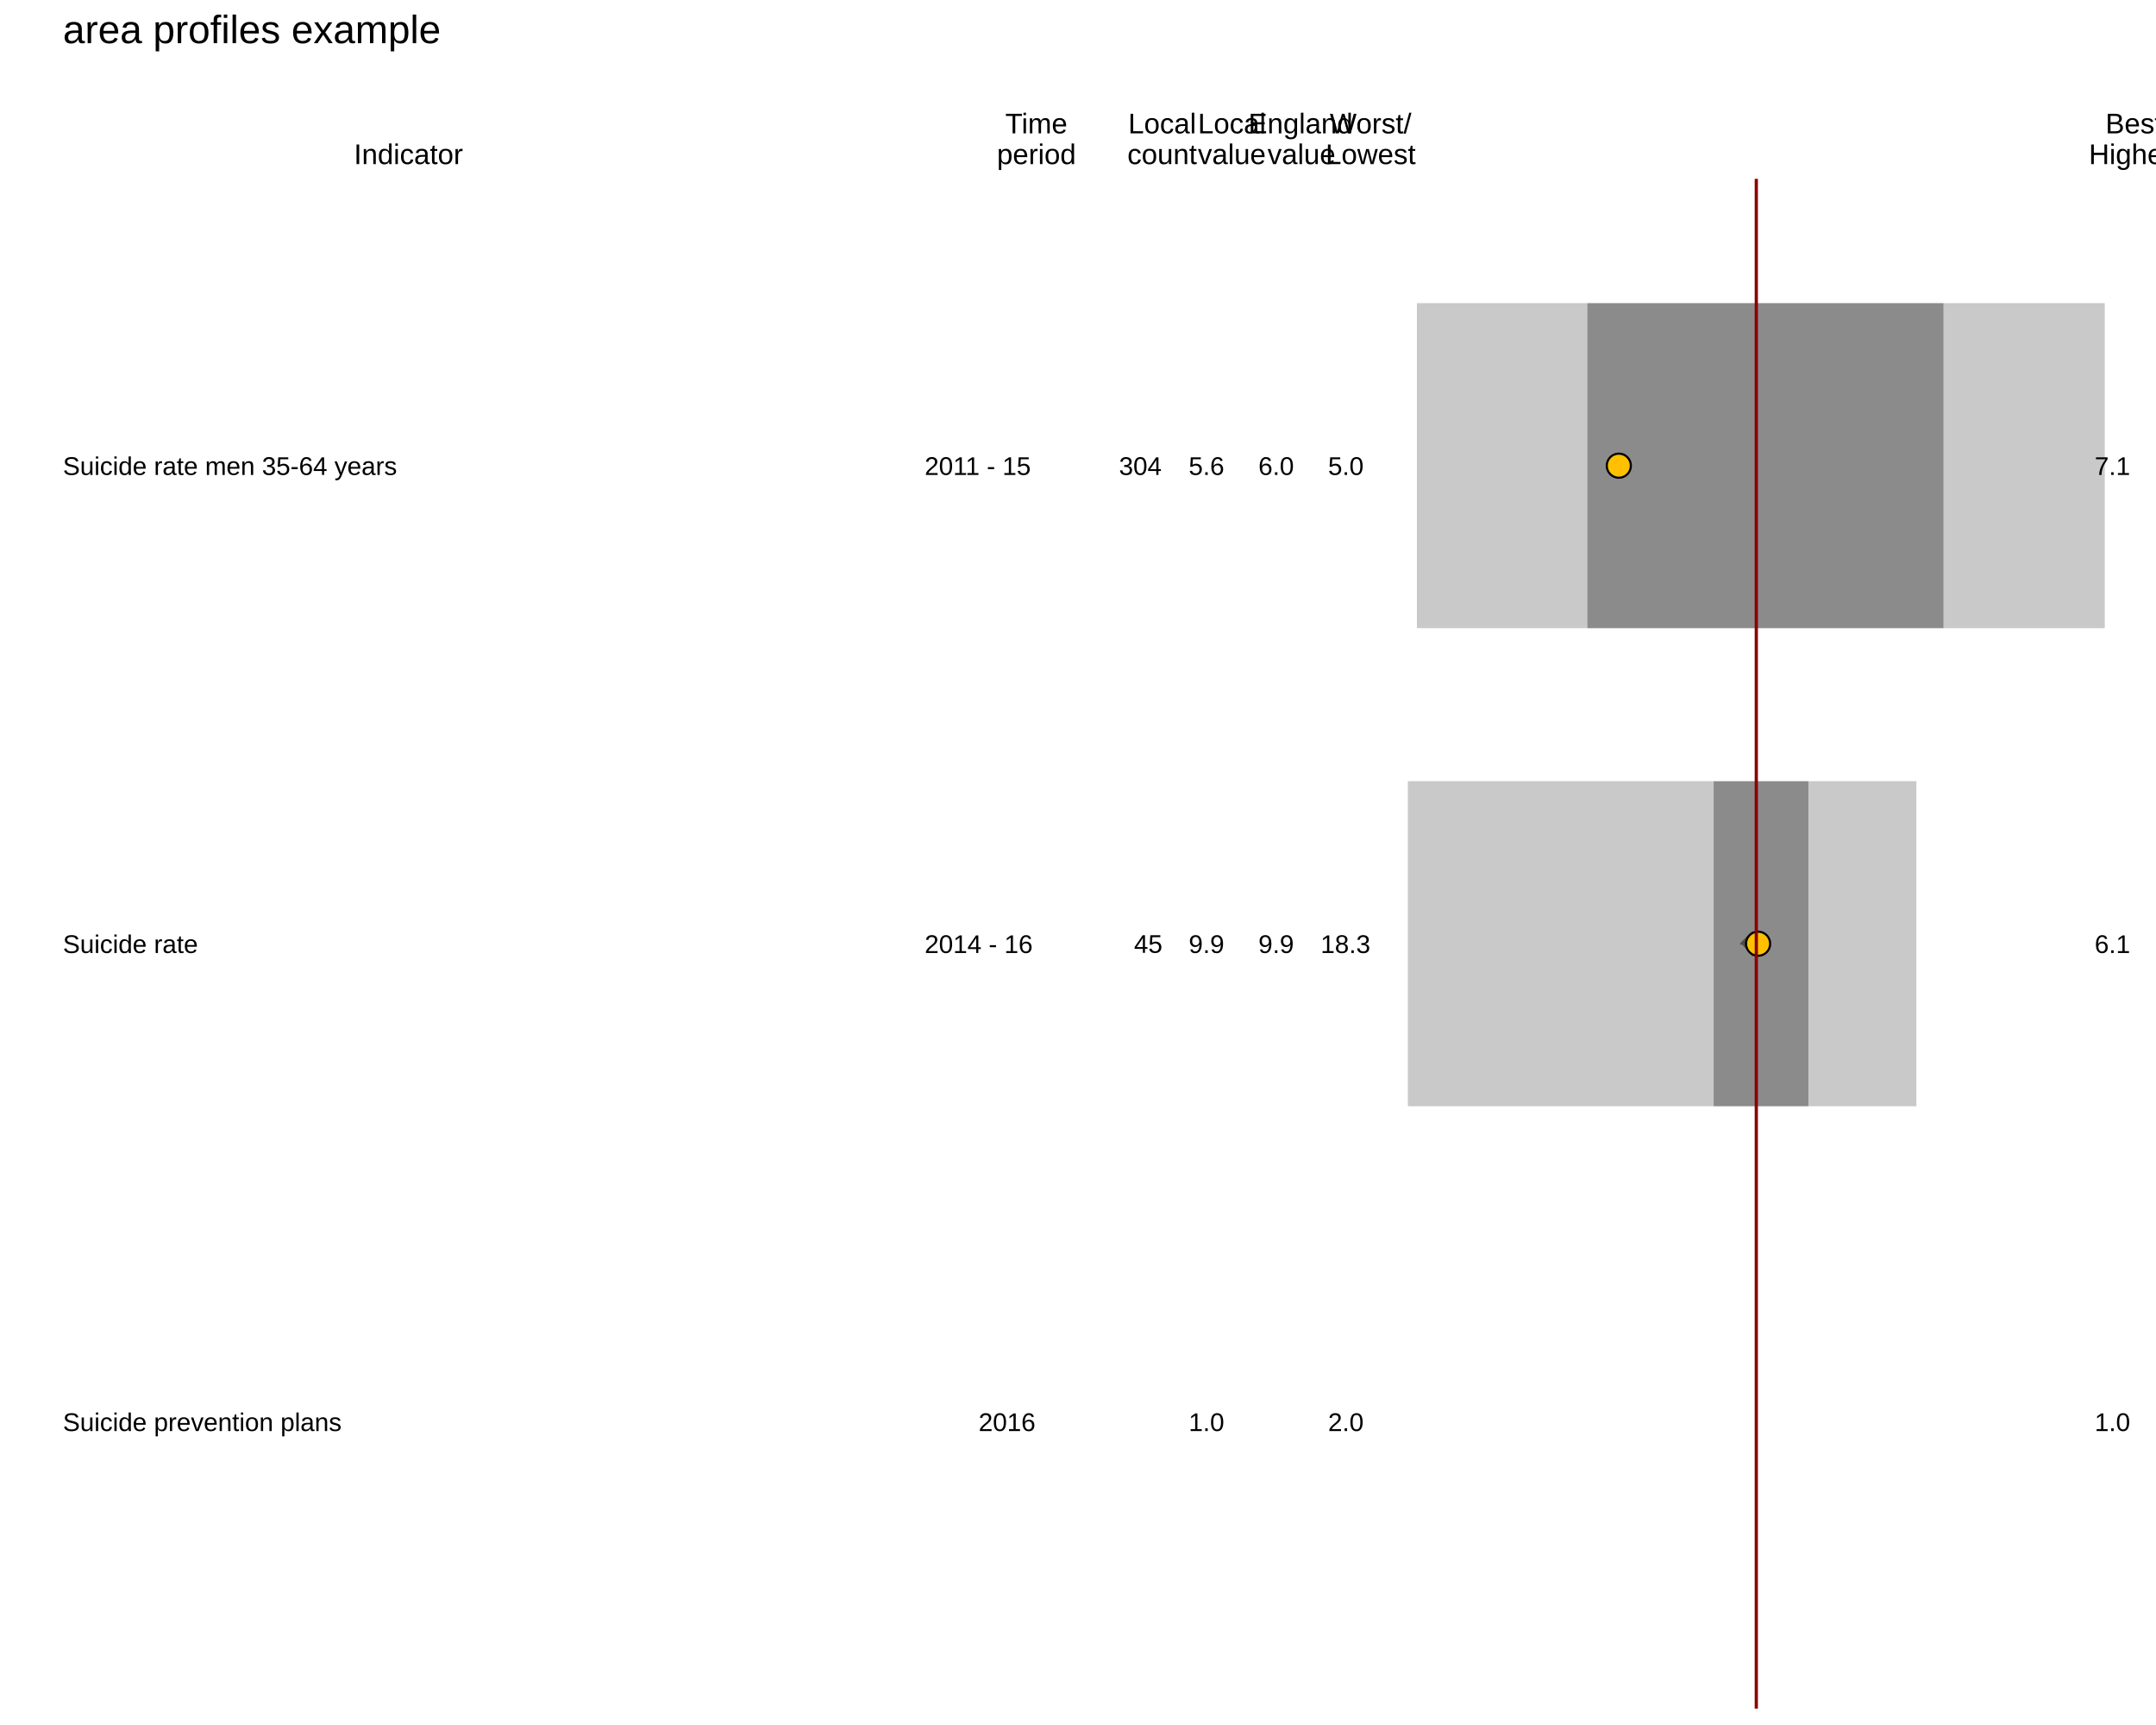
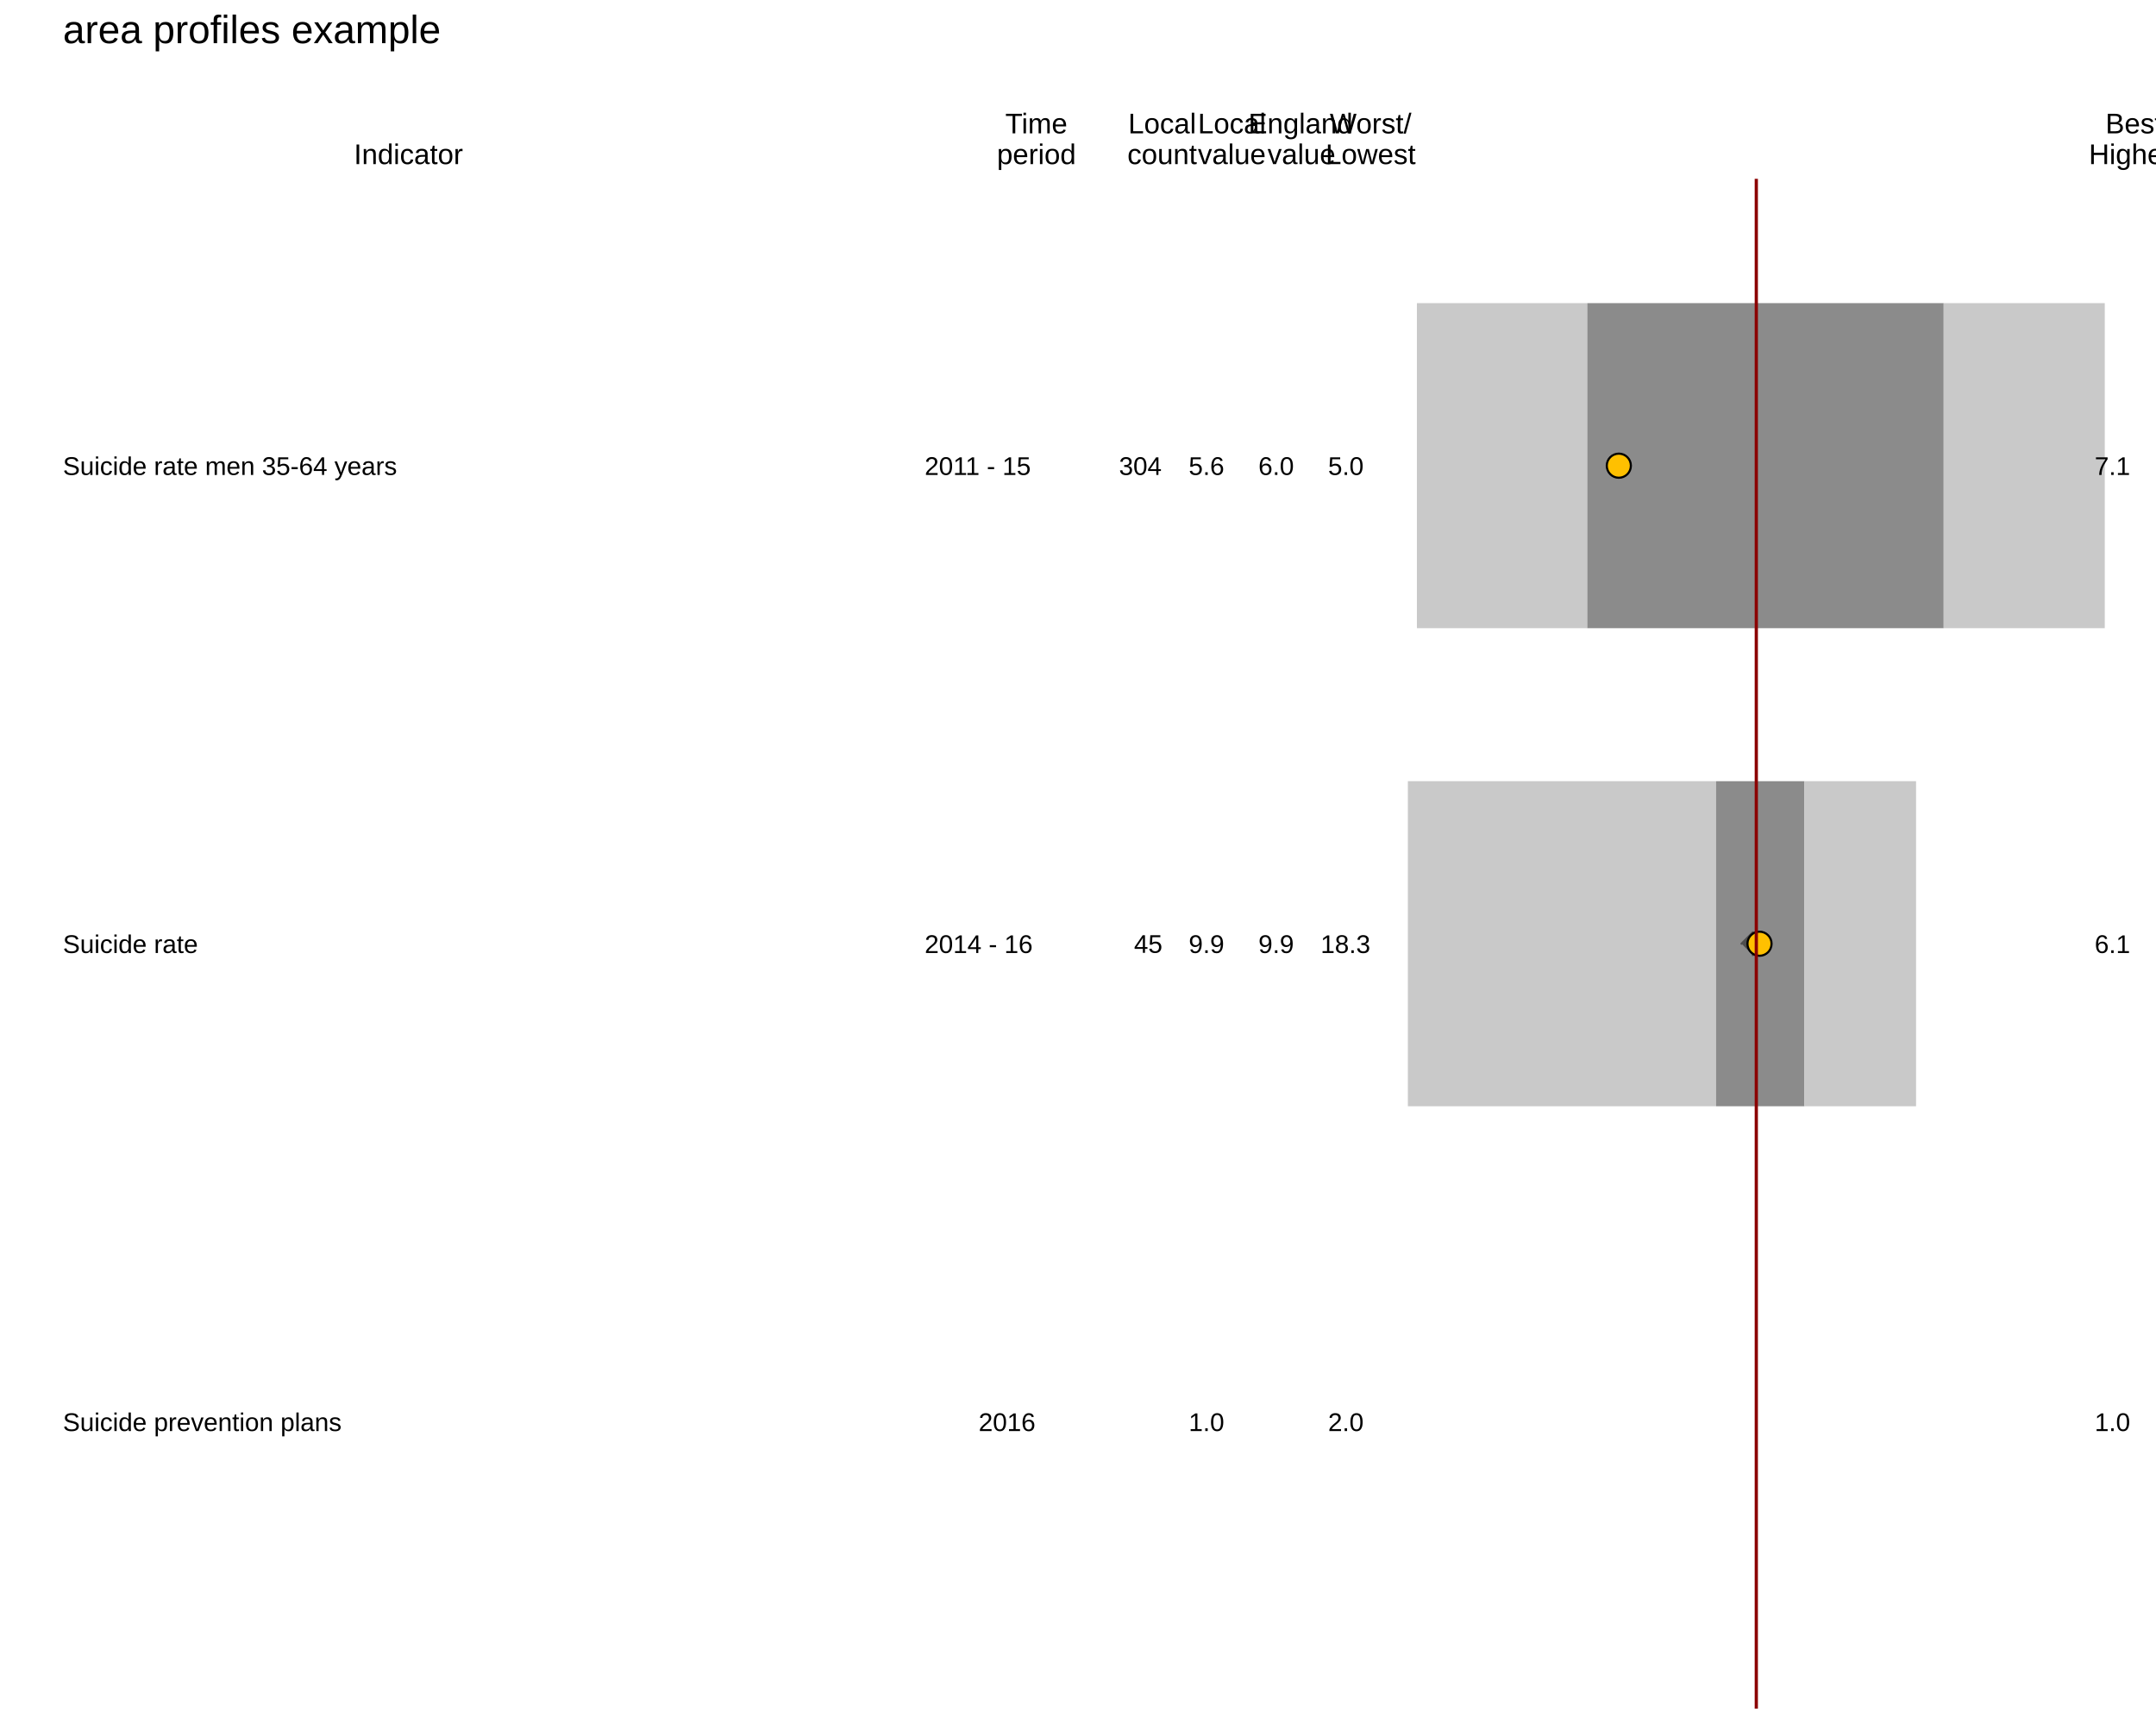
<svg xmlns="http://www.w3.org/2000/svg" viewBox="0 0 720.00 576.00">
  <defs>
    <style type="text/css">
    line, polyline, path, rect, circle {
      fill: none;
      stroke: #000000;
      stroke-linecap: round;
      stroke-linejoin: round;
      stroke-miterlimit: 10.00;
    }
  </style>
  </defs>
  <rect width="100%" height="100%" style="stroke: none; fill: #FFFFFF;" />
  <defs>
    <clipPath id="cpMjEuMDA1OHw3MTQuNTIxfDU3MC41MjF8NTkuNzIyNg==">
      <rect x="21.01" y="59.72" width="693.51" height="510.80" />
    </clipPath>
  </defs>
  <rect x="470.16" y="260.85" width="0.00" height="108.54" style="stroke-width: 1.07; stroke: none; stroke-linecap: butt; fill: #FFFFFF;" clip-path="url(#cpMjEuMDA1OHw3MTQuNTIxfDU3MC41MjF8NTkuNzIyNg==)" />
-   <rect x="470.16" y="260.85" width="102.11" height="108.54" style="stroke-width: 1.07; stroke: none; stroke-linecap: butt; fill: #C9C9C9;" clip-path="url(#cpMjEuMDA1OHw3MTQuNTIxfDU3MC41MjF8NTkuNzIyNg==)" />
-   <rect x="572.27" y="260.85" width="31.70" height="108.54" style="stroke-width: 1.07; stroke: none; stroke-linecap: butt; fill: #8B8B8B;" clip-path="url(#cpMjEuMDA1OHw3MTQuNTIxfDU3MC41MjF8NTkuNzIyNg==)" />
-   <rect x="603.98" y="260.85" width="36.01" height="108.54" style="stroke-width: 1.07; stroke: none; stroke-linecap: butt; fill: #C9C9C9;" clip-path="url(#cpMjEuMDA1OHw3MTQuNTIxfDU3MC41MjF8NTkuNzIyNg==)" />
+   <rect x="470.16" y="260.85" width="102.91" height="108.54" style="stroke-width: 1.07; stroke: none; stroke-linecap: butt; fill: #C9C9C9;" clip-path="url(#cpMjEuMDA1OHw3MTQuNTIxfDU3MC41MjF8NTkuNzIyNg==)" />
+   <rect x="573.07" y="260.85" width="29.54" height="108.54" style="stroke-width: 1.07; stroke: none; stroke-linecap: butt; fill: #8B8B8B;" clip-path="url(#cpMjEuMDA1OHw3MTQuNTIxfDU3MC41MjF8NTkuNzIyNg==)" />
+   <rect x="602.61" y="260.85" width="37.26" height="108.54" style="stroke-width: 1.07; stroke: none; stroke-linecap: butt; fill: #C9C9C9;" clip-path="url(#cpMjEuMDA1OHw3MTQuNTIxfDU3MC41MjF8NTkuNzIyNg==)" />
  <rect x="470.16" y="101.22" width="3.02" height="108.54" style="stroke-width: 1.07; stroke: none; stroke-linecap: butt; fill: #FFFFFF;" clip-path="url(#cpMjEuMDA1OHw3MTQuNTIxfDU3MC41MjF8NTkuNzIyNg==)" />
  <rect x="473.18" y="101.22" width="56.89" height="108.54" style="stroke-width: 1.07; stroke: none; stroke-linecap: butt; fill: #C9C9C9;" clip-path="url(#cpMjEuMDA1OHw3MTQuNTIxfDU3MC41MjF8NTkuNzIyNg==)" />
  <rect x="530.07" y="101.22" width="119.02" height="108.54" style="stroke-width: 1.07; stroke: none; stroke-linecap: butt; fill: #8B8B8B;" clip-path="url(#cpMjEuMDA1OHw3MTQuNTIxfDU3MC41MjF8NTkuNzIyNg==)" />
  <rect x="649.10" y="101.22" width="53.79" height="108.54" style="stroke-width: 1.07; stroke: none; stroke-linecap: butt; fill: #C9C9C9;" clip-path="url(#cpMjEuMDA1OHw3MTQuNTIxfDU3MC41MjF8NTkuNzIyNg==)" />
-   <polyline points="585.25,318.91 589.03,315.12 585.25,311.33 581.46,315.12 " style="stroke-width: 0.71; stroke: #4D4D4D; fill: #4D4D4D;" clip-path="url(#cpMjEuMDA1OHw3MTQuNTIxfDU3MC41MjF8NTkuNzIyNg==)" />
+   <polyline points="585.36,318.91 589.15,315.12 585.36,311.33 581.58,315.12 " style="stroke-width: 0.71; stroke: #4D4D4D; fill: #4D4D4D;" clip-path="url(#cpMjEuMDA1OHw3MTQuNTIxfDU3MC41MjF8NTkuNzIyNg==)" />
  <polyline points="540.61,159.28 544.39,155.50 540.61,151.71 536.82,155.50 " style="stroke-width: 0.71; stroke: #4D4D4D; fill: #4D4D4D;" clip-path="url(#cpMjEuMDA1OHw3MTQuNTIxfDU3MC41MjF8NTkuNzIyNg==)" />
-   <circle cx="587.12" cy="315.12" r="3.02pt" style="stroke-width: 0.71; fill: #FFC000;" clip-path="url(#cpMjEuMDA1OHw3MTQuNTIxfDU3MC41MjF8NTkuNzIyNg==)" />
+   <circle cx="587.59" cy="315.12" r="3.02pt" style="stroke-width: 0.71; fill: #FFC000;" clip-path="url(#cpMjEuMDA1OHw3MTQuNTIxfDU3MC41MjF8NTkuNzIyNg==)" />
  <circle cx="540.61" cy="155.50" r="3.02pt" style="stroke-width: 0.71; fill: #FFC000;" clip-path="url(#cpMjEuMDA1OHw3MTQuNTIxfDU3MC41MjF8NTkuNzIyNg==)" />
  <line x1="586.52" y1="570.52" x2="586.52" y2="59.72" style="stroke-width: 1.07; stroke: #8B0000; stroke-linecap: butt;" clip-path="url(#cpMjEuMDA1OHw3MTQuNTIxfDU3MC41MjF8NTkuNzIyNg==)" />
  <g clip-path="url(#cpMjEuMDA1OHw3MTQuNTIxfDU3MC41MjF8NTkuNzIyNg==)">
    <text x="699.51" y="477.84" style="font-size: 8.54px; font-family: Liberation Sans;" textLength="15.01px" lengthAdjust="spacingAndGlyphs">1.0 </text>
  </g>
  <g clip-path="url(#cpMjEuMDA1OHw3MTQuNTIxfDU3MC41MjF8NTkuNzIyNg==)">
    <text x="443.51" y="477.84" style="font-size: 8.54px; font-family: Liberation Sans;" textLength="15.01px" lengthAdjust="spacingAndGlyphs">2.0 </text>
  </g>
  <g clip-path="url(#cpMjEuMDA1OHw3MTQuNTIxfDU3MC41MjF8NTkuNzIyNg==)">
    <text x="699.51" y="318.22" style="font-size: 8.54px; font-family: Liberation Sans;" textLength="15.01px" lengthAdjust="spacingAndGlyphs">6.1 </text>
  </g>
  <g clip-path="url(#cpMjEuMDA1OHw3MTQuNTIxfDU3MC41MjF8NTkuNzIyNg==)">
    <text x="441.01" y="318.22" style="font-size: 8.54px; font-family: Liberation Sans;" textLength="17.52px" lengthAdjust="spacingAndGlyphs">18.3</text>
  </g>
  <g clip-path="url(#cpMjEuMDA1OHw3MTQuNTIxfDU3MC41MjF8NTkuNzIyNg==)">
    <text x="699.51" y="158.59" style="font-size: 8.54px; font-family: Liberation Sans;" textLength="15.01px" lengthAdjust="spacingAndGlyphs">7.1 </text>
  </g>
  <g clip-path="url(#cpMjEuMDA1OHw3MTQuNTIxfDU3MC41MjF8NTkuNzIyNg==)">
    <text x="443.51" y="158.59" style="font-size: 8.54px; font-family: Liberation Sans;" textLength="15.01px" lengthAdjust="spacingAndGlyphs">5.0 </text>
  </g>
  <g clip-path="url(#cpMjEuMDA1OHw3MTQuNTIxfDU3MC41MjF8NTkuNzIyNg==)">
    <text x="420.24" y="318.22" style="font-size: 8.54px; font-family: Liberation Sans;" textLength="15.01px" lengthAdjust="spacingAndGlyphs">9.9 </text>
  </g>
  <g clip-path="url(#cpMjEuMDA1OHw3MTQuNTIxfDU3MC41MjF8NTkuNzIyNg==)">
    <text x="420.24" y="158.59" style="font-size: 8.54px; font-family: Liberation Sans;" textLength="15.01px" lengthAdjust="spacingAndGlyphs">6.0 </text>
  </g>
  <g clip-path="url(#cpMjEuMDA1OHw3MTQuNTIxfDU3MC41MjF8NTkuNzIyNg==)">
    <text x="396.97" y="477.84" style="font-size: 8.54px; font-family: Liberation Sans;" textLength="15.01px" lengthAdjust="spacingAndGlyphs">1.0 </text>
  </g>
  <g clip-path="url(#cpMjEuMDA1OHw3MTQuNTIxfDU3MC41MjF8NTkuNzIyNg==)">
    <text x="396.97" y="318.22" style="font-size: 8.54px; font-family: Liberation Sans;" textLength="15.01px" lengthAdjust="spacingAndGlyphs">9.9 </text>
  </g>
  <g clip-path="url(#cpMjEuMDA1OHw3MTQuNTIxfDU3MC41MjF8NTkuNzIyNg==)">
    <text x="396.97" y="158.59" style="font-size: 8.54px; font-family: Liberation Sans;" textLength="15.01px" lengthAdjust="spacingAndGlyphs">5.6 </text>
  </g>
  <g clip-path="url(#cpMjEuMDA1OHw3MTQuNTIxfDU3MC41MjF8NTkuNzIyNg==)">
    <text x="378.70" y="318.17" style="font-size: 8.54px; font-family: Liberation Sans;" textLength="10.01px" lengthAdjust="spacingAndGlyphs">45</text>
  </g>
  <g clip-path="url(#cpMjEuMDA1OHw3MTQuNTIxfDU3MC41MjF8NTkuNzIyNg==)">
    <text x="373.69" y="158.59" style="font-size: 8.54px; font-family: Liberation Sans;" textLength="15.02px" lengthAdjust="spacingAndGlyphs">304</text>
  </g>
  <g clip-path="url(#cpMjEuMDA1OHw3MTQuNTIxfDU3MC41MjF8NTkuNzIyNg==)">
    <text x="326.80" y="477.84" style="font-size: 8.54px; font-family: Liberation Sans;" textLength="20.02px" lengthAdjust="spacingAndGlyphs">2016</text>
  </g>
  <g clip-path="url(#cpMjEuMDA1OHw3MTQuNTIxfDU3MC41MjF8NTkuNzIyNg==)">
    <text x="308.79" y="318.22" style="font-size: 8.54px; font-family: Liberation Sans;" textLength="38.03px" lengthAdjust="spacingAndGlyphs">2014 - 16</text>
  </g>
  <g clip-path="url(#cpMjEuMDA1OHw3MTQuNTIxfDU3MC41MjF8NTkuNzIyNg==)">
    <text x="308.79" y="158.59" style="font-size: 8.54px; font-family: Liberation Sans;" textLength="38.03px" lengthAdjust="spacingAndGlyphs">2011 - 15</text>
  </g>
  <g clip-path="url(#cpMjEuMDA1OHw3MTQuNTIxfDU3MC41MjF8NTkuNzIyNg==)">
    <text x="21.01" y="477.84" style="font-size: 8.54px; font-family: Liberation Sans;" textLength="98.06px" lengthAdjust="spacingAndGlyphs">Suicide prevention plans</text>
  </g>
  <g clip-path="url(#cpMjEuMDA1OHw3MTQuNTIxfDU3MC41MjF8NTkuNzIyNg==)">
    <text x="21.01" y="318.22" style="font-size: 8.54px; font-family: Liberation Sans;" textLength="47.53px" lengthAdjust="spacingAndGlyphs">Suicide rate</text>
  </g>
  <g clip-path="url(#cpMjEuMDA1OHw3MTQuNTIxfDU3MC41MjF8NTkuNzIyNg==)">
    <text x="21.01" y="158.59" style="font-size: 8.54px; font-family: Liberation Sans;" textLength="117.56px" lengthAdjust="spacingAndGlyphs">Suicide rate men 35-64 years</text>
  </g>
  <defs>
    <clipPath id="cpMHw3MjB8NTc2fDA=">
      <rect x="0.00" y="0.00" width="720.00" height="576.00" />
    </clipPath>
  </defs>
  <g clip-path="url(#cpMHw3MjB8NTc2fDA=)">
    <text x="118.19" y="54.79" style="font-size: 9.50px; font-family: Liberation Sans;" textLength="38.35px" lengthAdjust="spacingAndGlyphs">Indicator</text>
  </g>
  <g clip-path="url(#cpMHw3MjB8NTc2fDA=)">
    <text x="335.71" y="44.53" style="font-size: 9.50px; font-family: Liberation Sans;" textLength="22.22px" lengthAdjust="spacingAndGlyphs">Time</text>
  </g>
  <g clip-path="url(#cpMHw3MjB8NTc2fDA=)">
    <text x="332.92" y="54.79" style="font-size: 9.50px; font-family: Liberation Sans;" textLength="27.80px" lengthAdjust="spacingAndGlyphs">period</text>
  </g>
  <g clip-path="url(#cpMHw3MjB8NTc2fDA=)">
    <text x="376.76" y="44.53" style="font-size: 9.50px; font-family: Liberation Sans;" textLength="23.91px" lengthAdjust="spacingAndGlyphs">Local</text>
  </g>
  <g clip-path="url(#cpMHw3MjB8NTc2fDA=)">
    <text x="376.48" y="54.79" style="font-size: 9.50px; font-family: Liberation Sans;" textLength="24.46px" lengthAdjust="spacingAndGlyphs">count</text>
  </g>
  <g clip-path="url(#cpMHw3MjB8NTc2fDA=)">
    <text x="400.03" y="44.53" style="font-size: 9.50px; font-family: Liberation Sans;" textLength="23.91px" lengthAdjust="spacingAndGlyphs">Local</text>
  </g>
  <g clip-path="url(#cpMHw3MjB8NTc2fDA=)">
    <text x="400.03" y="54.79" style="font-size: 9.50px; font-family: Liberation Sans;" textLength="23.91px" lengthAdjust="spacingAndGlyphs">value</text>
  </g>
  <g clip-path="url(#cpMHw3MjB8NTc2fDA=)">
    <text x="416.90" y="44.53" style="font-size: 9.50px; font-family: Liberation Sans;" textLength="36.70px" lengthAdjust="spacingAndGlyphs">England</text>
  </g>
  <g clip-path="url(#cpMHw3MjB8NTc2fDA=)">
    <text x="423.30" y="54.79" style="font-size: 9.50px; font-family: Liberation Sans;" textLength="23.91px" lengthAdjust="spacingAndGlyphs">value</text>
  </g>
  <g clip-path="url(#cpMHw3MjB8NTc2fDA=)">
    <text x="444.08" y="44.53" style="font-size: 9.50px; font-family: Liberation Sans;" textLength="28.89px" lengthAdjust="spacingAndGlyphs">Worst/</text>
  </g>
  <g clip-path="url(#cpMHw3MjB8NTc2fDA=)">
    <text x="442.68" y="54.79" style="font-size: 9.50px; font-family: Liberation Sans;" textLength="31.68px" lengthAdjust="spacingAndGlyphs">Lowest</text>
  </g>
  <g clip-path="url(#cpMHw3MjB8NTc2fDA=)">
    <text x="703.13" y="44.53" style="font-size: 9.50px; font-family: Liberation Sans;" textLength="22.79px" lengthAdjust="spacingAndGlyphs">Best/</text>
  </g>
  <g clip-path="url(#cpMHw3MjB8NTc2fDA=)">
    <text x="697.57" y="54.79" style="font-size: 9.50px; font-family: Liberation Sans;" textLength="33.91px" lengthAdjust="spacingAndGlyphs">Highest</text>
  </g>
  <g clip-path="url(#cpMHw3MjB8NTc2fDA=)">
    <text x="21.01" y="14.42" style="font-size: 13.20px; font-family: Liberation Sans;" textLength="124.29px" lengthAdjust="spacingAndGlyphs">area profiles example</text>
  </g>
</svg>
